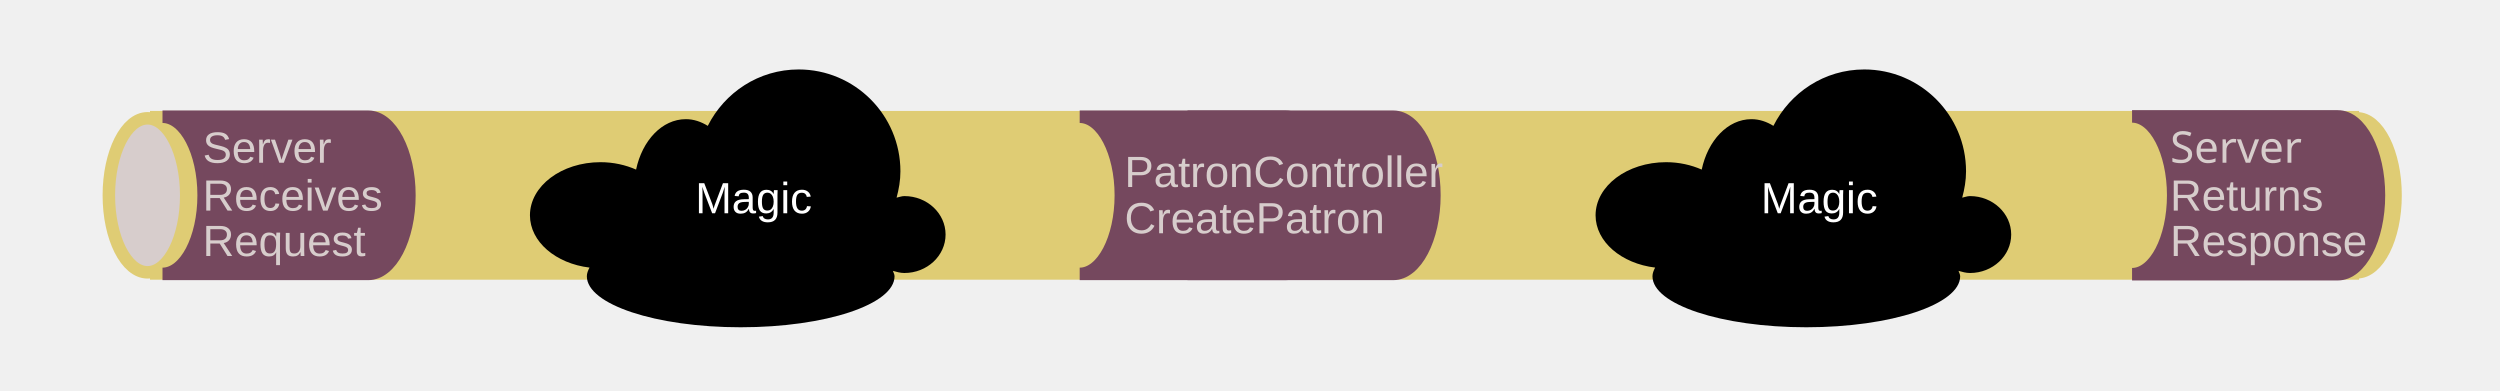
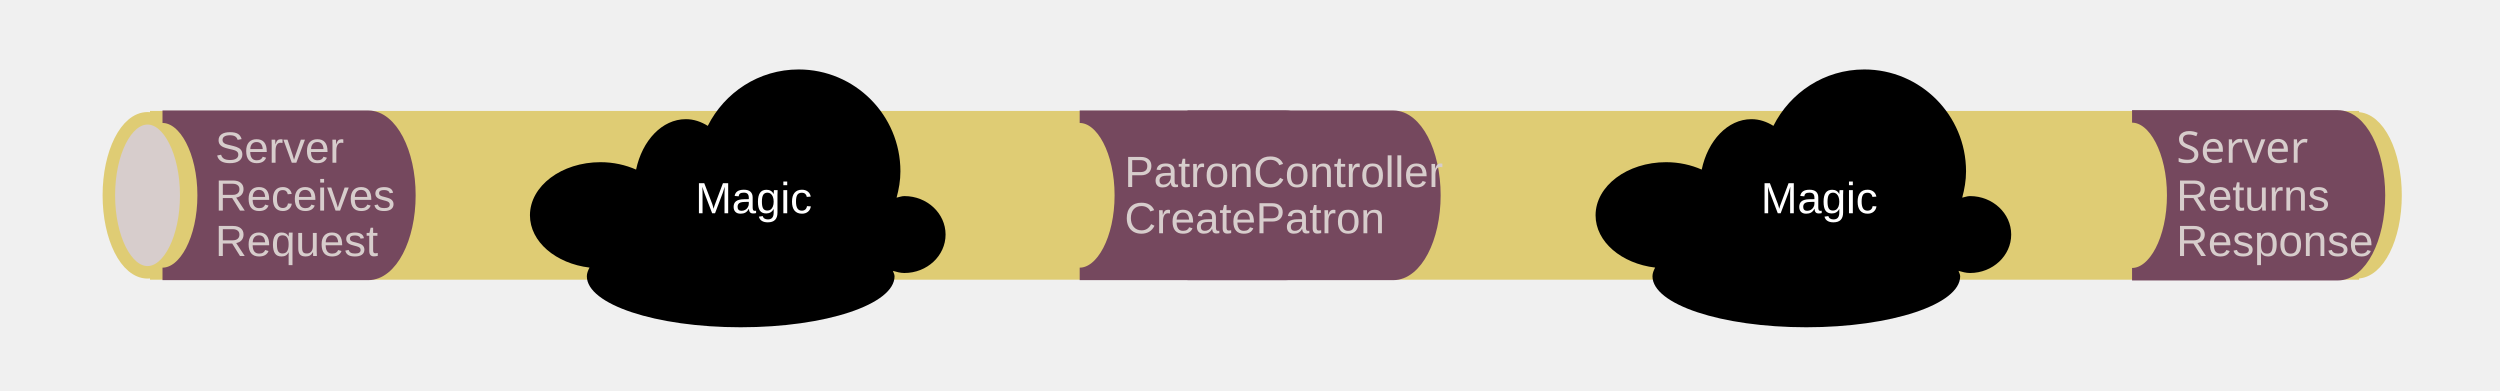
<svg xmlns="http://www.w3.org/2000/svg" width="800" height="125">
  <g>
+     <rect x="-1" y="-1" width="802" height="127" id="canvas_background" fill="none" />
    <g id="canvasGrid" display="none">
      <rect id="svg_1" width="100%" height="100%" x="0" y="0" stroke-width="0" fill="url(#gridpattern)" />
    </g>
  </g>
  <g>
-     <rect stroke="#dfcc74" id="svg_4" height="50" width="702.903" y="37.5" x="50" stroke-opacity="null" stroke-width="4" fill="#dfcc74" />
-     <ellipse stroke="#dfcc74" ry="24.643" rx="12.381" id="svg_2" cy="62.5" cx="47.212" stroke-opacity="null" stroke-width="4" fill="#d7cdcc" />
-     <path stroke="#75485e" fill="#75485e" stroke-width="4" d="m65.168,37.352l65.84,0c-7.272,0 -13.168,11.259 -13.168,25.148c0,13.889 5.895,25.148 13.168,25.148l-65.84,0l0,0c-7.272,0 -13.168,-11.259 -13.168,-25.148c0,-13.889 5.895,-25.148 13.168,-25.148z" id="svg_5" transform="rotate(180 91.50382,62.5) " />
-     <g id="svg_11">
-       <text fill="#d7cdcc" stroke="#d7cdcc" stroke-width="0" stroke-opacity="null" x="64.852" y="52.082" id="svg_6" font-size="14" font-family="Calibri, Arial, sans-serif" text-anchor="start" xml:space="preserve">Server</text>
-       <text fill="#d7cdcc" stroke="#d7cdcc" stroke-width="0" stroke-opacity="null" x="64.852" y="67.391" id="svg_7" font-size="14" font-family="Calibri, Arial, sans-serif" text-anchor="start" xml:space="preserve">Receives</text>
-       <text fill="#d7cdcc" stroke="#d7cdcc" stroke-width="0" stroke-opacity="null" x="64.852" y="81.933" id="svg_8" font-size="14" font-family="Calibri, Arial, sans-serif" text-anchor="start" xml:space="preserve">Request</text>
+     <g id="svg_5">
+       <rect fill="#dfcc74" stroke-width="4" stroke-opacity="null" x="50" y="37.5" width="702.903" height="50" id="svg_4" stroke="#dfcc74" />
+       <ellipse fill="#d7cdcc" stroke-width="4" stroke-opacity="null" cx="47.212" cy="62.5" id="svg_2" rx="12.381" ry="24.643" stroke="#dfcc74" />
+       <ellipse fill="#dfcc74" stroke-width="4" stroke-opacity="null" cx="754.194" cy="62.5" id="svg_3" rx="12.381" ry="24.643" stroke="#dfcc74" />
    </g>
-     <ellipse stroke="#dfcc74" ry="24.643" rx="12.381" id="svg_3" cy="62.5" cx="754.194" stroke-opacity="null" stroke-width="4" fill="#dfcc74" />
-     <path stroke="#75485e" fill="#75485e" stroke-width="4" d="m695.425,37.253l65.84,0c-7.272,0 -13.168,11.303 -13.168,25.247c0,13.944 5.895,25.247 13.168,25.247l-65.84,0l0,0c-7.272,0 -13.168,-11.303 -13.168,-25.247c0,-13.944 5.895,-25.247 13.168,-25.247z" id="svg_12" transform="rotate(180 721.7612,62.5) " />
-     <g id="svg_16">
-       <text fill="#d7cdcc" stroke="#d7cdcc" stroke-width="0" stroke-opacity="null" x="694.446" y="52.082" id="svg_13" font-size="14" font-family="Calibri, sans-serif" text-anchor="start" xml:space="preserve">Server</text>
-       <text fill="#d7cdcc" stroke="#d7cdcc" stroke-width="0" stroke-opacity="null" x="694.446" y="67.391" id="svg_14" font-size="14" font-family="Calibri, Arial, sans-serif" text-anchor="start" xml:space="preserve">Returns</text>
-       <text fill="#d7cdcc" stroke="#d7cdcc" stroke-width="0" stroke-opacity="null" x="694.446" y="81.933" id="svg_15" font-size="14" font-family="Calibri, Arial, sans-serif" text-anchor="start" xml:space="preserve">Response</text>
+     <g id="svg_10">
+       <path stroke="#75485e" fill="#75485e" stroke-width="4" d="m65.168,37.352l65.84,0c-7.272,0 -13.168,11.259 -13.168,25.148c0,13.889 5.895,25.148 13.168,25.148l-65.84,0l0,0c-7.272,0 -13.168,-11.259 -13.168,-25.148c0,-13.889 5.895,-25.148 13.168,-25.148z" id="svg_5" transform="rotate(180 91.50382,62.5) " />
+       <text fill="#d7cdcc" stroke="#d7cdcc" stroke-width="0" stroke-opacity="null" x="68.852" y="52.082" id="svg_6" font-size="14" font-family="Calibri, Arial, sans-serif" text-anchor="start" xml:space="preserve">Server</text>
+       <text fill="#d7cdcc" stroke="#d7cdcc" stroke-width="0" stroke-opacity="null" x="68.852" y="67.391" id="svg_7" font-size="14" font-family="Calibri, Arial, sans-serif" text-anchor="start" xml:space="preserve">Receives</text>
+       <text fill="#d7cdcc" stroke="#d7cdcc" stroke-width="0" stroke-opacity="null" x="68.852" y="81.933" id="svg_8" font-size="14" font-family="Calibri, Arial, sans-serif" text-anchor="start" xml:space="preserve">Request</text>
+     </g>
+     <g id="svg_9">
+       <path stroke="#75485e" fill="#75485e" stroke-width="4" d="m695.425,37.253l65.84,0c-7.272,0 -13.168,11.303 -13.168,25.247c0,13.944 5.895,25.247 13.168,25.247l-65.84,0l0,0c-7.272,0 -13.168,-11.303 -13.168,-25.247c0,-13.944 5.895,-25.247 13.168,-25.247z" id="svg_12" transform="rotate(180 721.7612,62.5) " />
+       <text fill="#d7cdcc" stroke="#d7cdcc" stroke-width="0" stroke-opacity="null" x="696.446" y="52.082" id="svg_13" font-size="14" font-family="Calibri, sans-serif" text-anchor="start" xml:space="preserve">Server</text>
+       <text fill="#d7cdcc" stroke="#d7cdcc" stroke-width="0" stroke-opacity="null" x="696.446" y="67.391" id="svg_14" font-size="14" font-family="Calibri, Arial, sans-serif" text-anchor="start" xml:space="preserve">Returns</text>
+       <text fill="#d7cdcc" stroke="#d7cdcc" stroke-width="0" stroke-opacity="null" x="696.446" y="81.933" id="svg_15" font-size="14" font-family="Calibri, Arial, sans-serif" text-anchor="start" xml:space="preserve">Response</text>
    </g>
    <g id="svg_22">
-       <path stroke="#75485e" fill="#75485e" stroke-width="4" d="m358.668,37.352l65.84,0c-7.272,0 -13.168,11.259 -13.168,25.148c0,13.889 5.895,25.148 13.168,25.148l-65.84,0l0,0c-7.272,0 -13.168,-11.259 -13.168,-25.148c0,-13.889 5.895,-25.148 13.168,-25.148z" id="svg_9" transform="rotate(180 385.0038,62.5) " />
-       <path stroke="#75485e" fill="#75485e" stroke-width="4" d="m393.168,37.352l65.84,0c-7.272,0 -13.168,11.259 -13.168,25.148c0,13.889 5.895,25.148 13.168,25.148l-65.84,0l0,0c-7.272,0 -13.168,-11.259 -13.168,-25.148c0,-13.889 5.895,-25.148 13.168,-25.148z" id="svg_21" transform="rotate(180 419.5038,62.5) " />
-     </g>
-     <g id="svg_20">
-       <text fill="#d7cdcc" stroke="#d7cdcc" stroke-width="0" stroke-opacity="null" x="359.851" y="59.84" id="svg_10" font-size="14" font-family="Calibri, Arial, sans-serif" text-anchor="start" xml:space="preserve">PatronController</text>
-       <text fill="#d7cdcc" stroke="#d7cdcc" stroke-width="0" stroke-opacity="null" x="359.851" y="74.649" id="svg_17" font-size="14" font-family="Calibri, Arial, sans-serif" text-anchor="start" xml:space="preserve">CreatePatron</text>
+       <path transform="rotate(180 385.0037,62.5) " id="svg_9" d="m358.668,37.352l65.84,0c-7.272,0 -13.168,11.259 -13.168,25.148c0,13.889 5.895,25.148 13.168,25.148l-65.84,0l0,0c-7.272,0 -13.168,-11.259 -13.168,-25.148c0,-13.889 5.895,-25.148 13.168,-25.148z" stroke-width="4" fill="#75485e" stroke="#75485e" />
+       <path transform="rotate(180 419.5038,62.5) " id="svg_21" d="m393.168,37.352l65.84,0c-7.272,0 -13.168,11.259 -13.168,25.148c0,13.889 5.895,25.148 13.168,25.148l-65.84,0l0,0c-7.272,0 -13.168,-11.259 -13.168,-25.148c0,-13.889 5.895,-25.148 13.168,-25.148z" stroke-width="4" fill="#75485e" stroke="#75485e" />
+       <text xml:space="preserve" text-anchor="start" font-family="Calibri, Arial, sans-serif" font-size="14" id="svg_10" y="59.84" x="359.851" stroke-opacity="null" stroke-width="0" stroke="#d7cdcc" fill="#d7cdcc">PatronController</text>
+       <text xml:space="preserve" text-anchor="start" font-family="Calibri, Arial, sans-serif" font-size="14" id="svg_17" y="74.649" x="359.851" stroke-opacity="null" stroke-width="0" stroke="#d7cdcc" fill="#d7cdcc">CreatePatron</text>
    </g>
    <g id="svg_26">
      <path id="svg_24" d="m255.556,22.226c-12.757,0 -23.706,7.386 -29.066,18.05c-2.141,-1.334 -4.502,-2.142 -7.021,-2.142c-7.62,0 -13.961,6.844 -15.921,16.135c-3.345,-1.476 -7.235,-2.37 -11.389,-2.37c-12.464,0 -22.575,7.614 -22.575,17.001c0,8.473 8.292,15.439 19.064,16.728c-0.483,0.915 -0.857,1.82 -0.857,2.78c0,8.988 22.053,16.318 49.232,16.318c27.179,0 49.232,-7.33 49.232,-16.318c0,-0.605 -0.336,-1.144 -0.531,-1.732c1.19,0.331 2.369,0.684 3.674,0.684c7.271,0 13.186,-5.516 13.186,-12.307c0,-6.791 -5.915,-12.307 -13.186,-12.307c-0.891,0 -1.649,0.344 -2.49,0.501c0.736,-2.715 1.225,-5.486 1.225,-8.432c0,-17.975 -14.573,-32.59 -32.576,-32.59l-0,-0z" stroke-opacity="null" stroke-width="0" stroke="#75485e" fill="#000000" />
      <text xml:space="preserve" text-anchor="start" font-family="Calibri, Arial, sans-serif" font-size="14" id="svg_25" y="68.242" x="222.5" stroke-opacity="null" stroke-width="0" stroke="#75485e" fill="#ffffff">Magic</text>
    </g>
    <g id="svg_29">
      <path id="svg_27" d="m596.556,22.226c-12.757,0 -23.706,7.386 -29.066,18.05c-2.141,-1.334 -4.502,-2.142 -7.021,-2.142c-7.62,0 -13.961,6.844 -15.921,16.135c-3.345,-1.476 -7.235,-2.37 -11.389,-2.37c-12.464,0 -22.575,7.614 -22.575,17.001c0,8.473 8.292,15.439 19.064,16.728c-0.483,0.915 -0.857,1.82 -0.857,2.78c0,8.988 22.053,16.318 49.232,16.318c27.179,0 49.232,-7.33 49.232,-16.318c0,-0.605 -0.336,-1.144 -0.531,-1.732c1.19,0.331 2.369,0.684 3.674,0.684c7.271,0 13.186,-5.516 13.186,-12.307c0,-6.791 -5.915,-12.307 -13.186,-12.307c-0.891,0 -1.649,0.344 -2.49,0.501c0.736,-2.715 1.225,-5.486 1.225,-8.432c0,-17.975 -14.573,-32.59 -32.576,-32.59l-0,-0z" stroke-opacity="null" stroke-width="0" stroke="#75485e" fill="#000000" />
      <text xml:space="preserve" text-anchor="start" font-family="Calibri, Arial, sans-serif" font-size="14" id="svg_28" y="68.242" x="563.5" stroke-opacity="null" stroke-width="0" stroke="#75485e" fill="#ffffff">Magic</text>
    </g>
  </g>
-   <g>
-   </g>
-   <g>
-     <rect fill="none" id="canvas_background" height="127" width="802" y="-1" x="-1" />
-   </g>
</svg>
